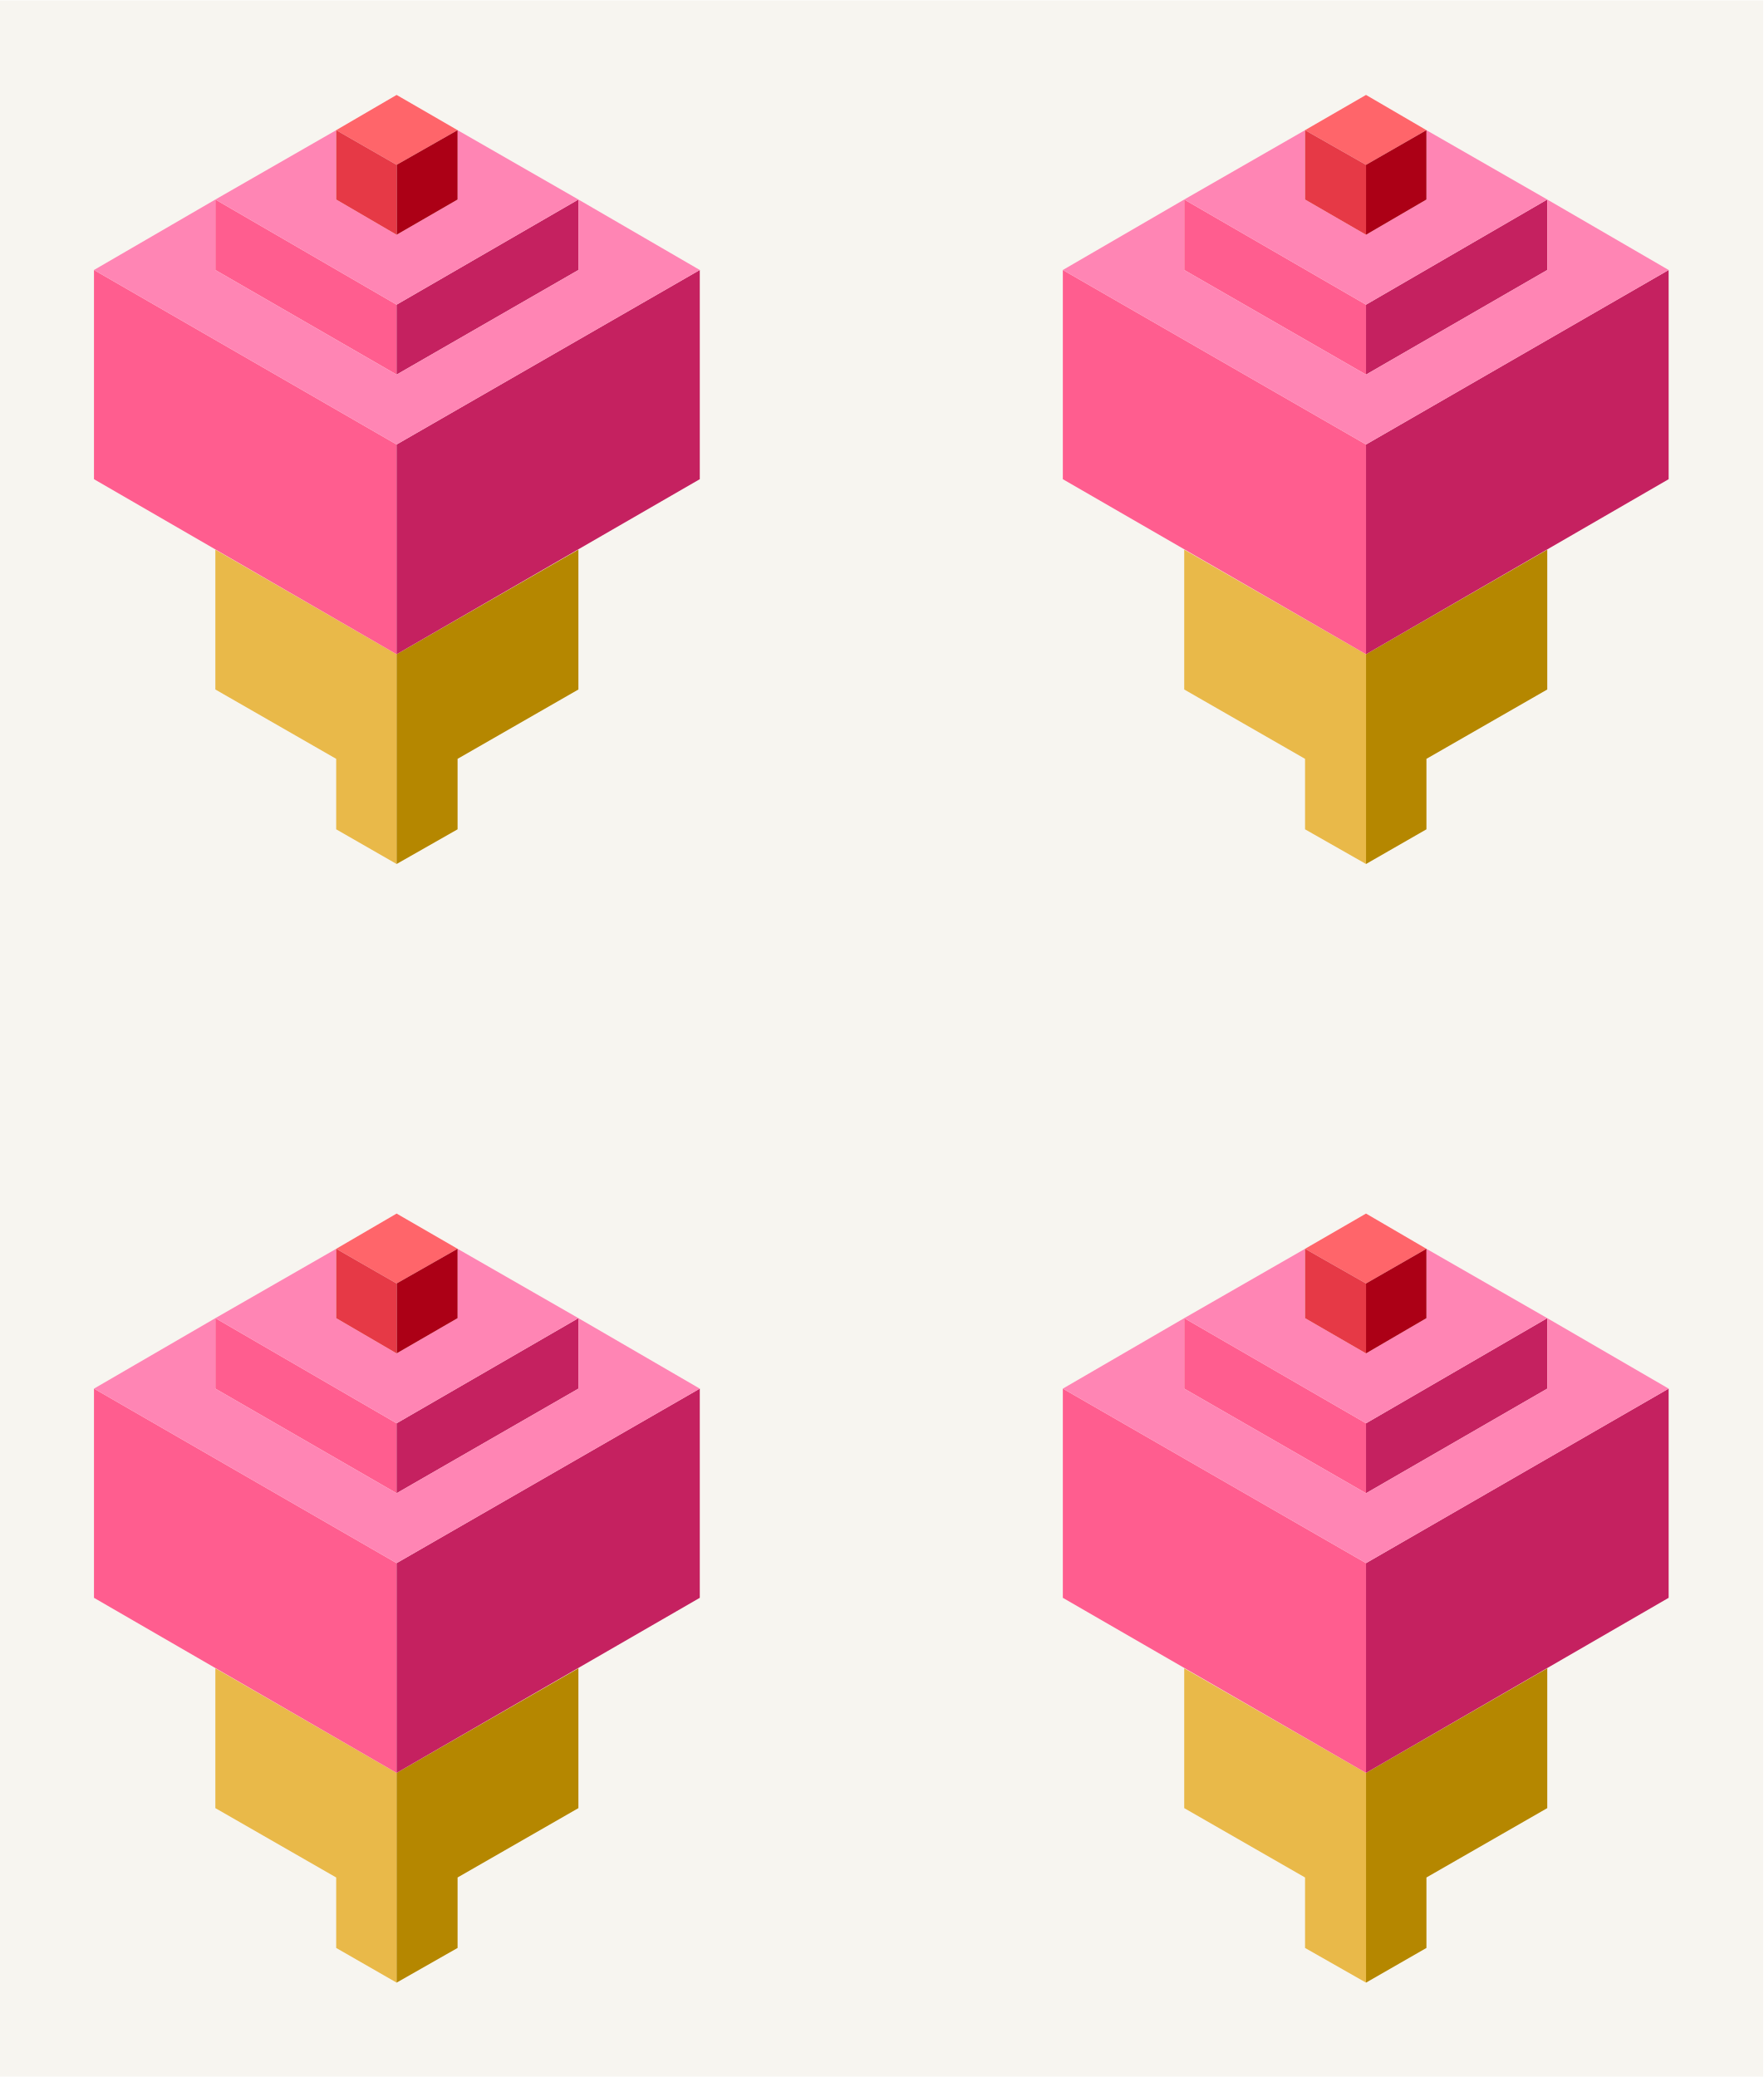
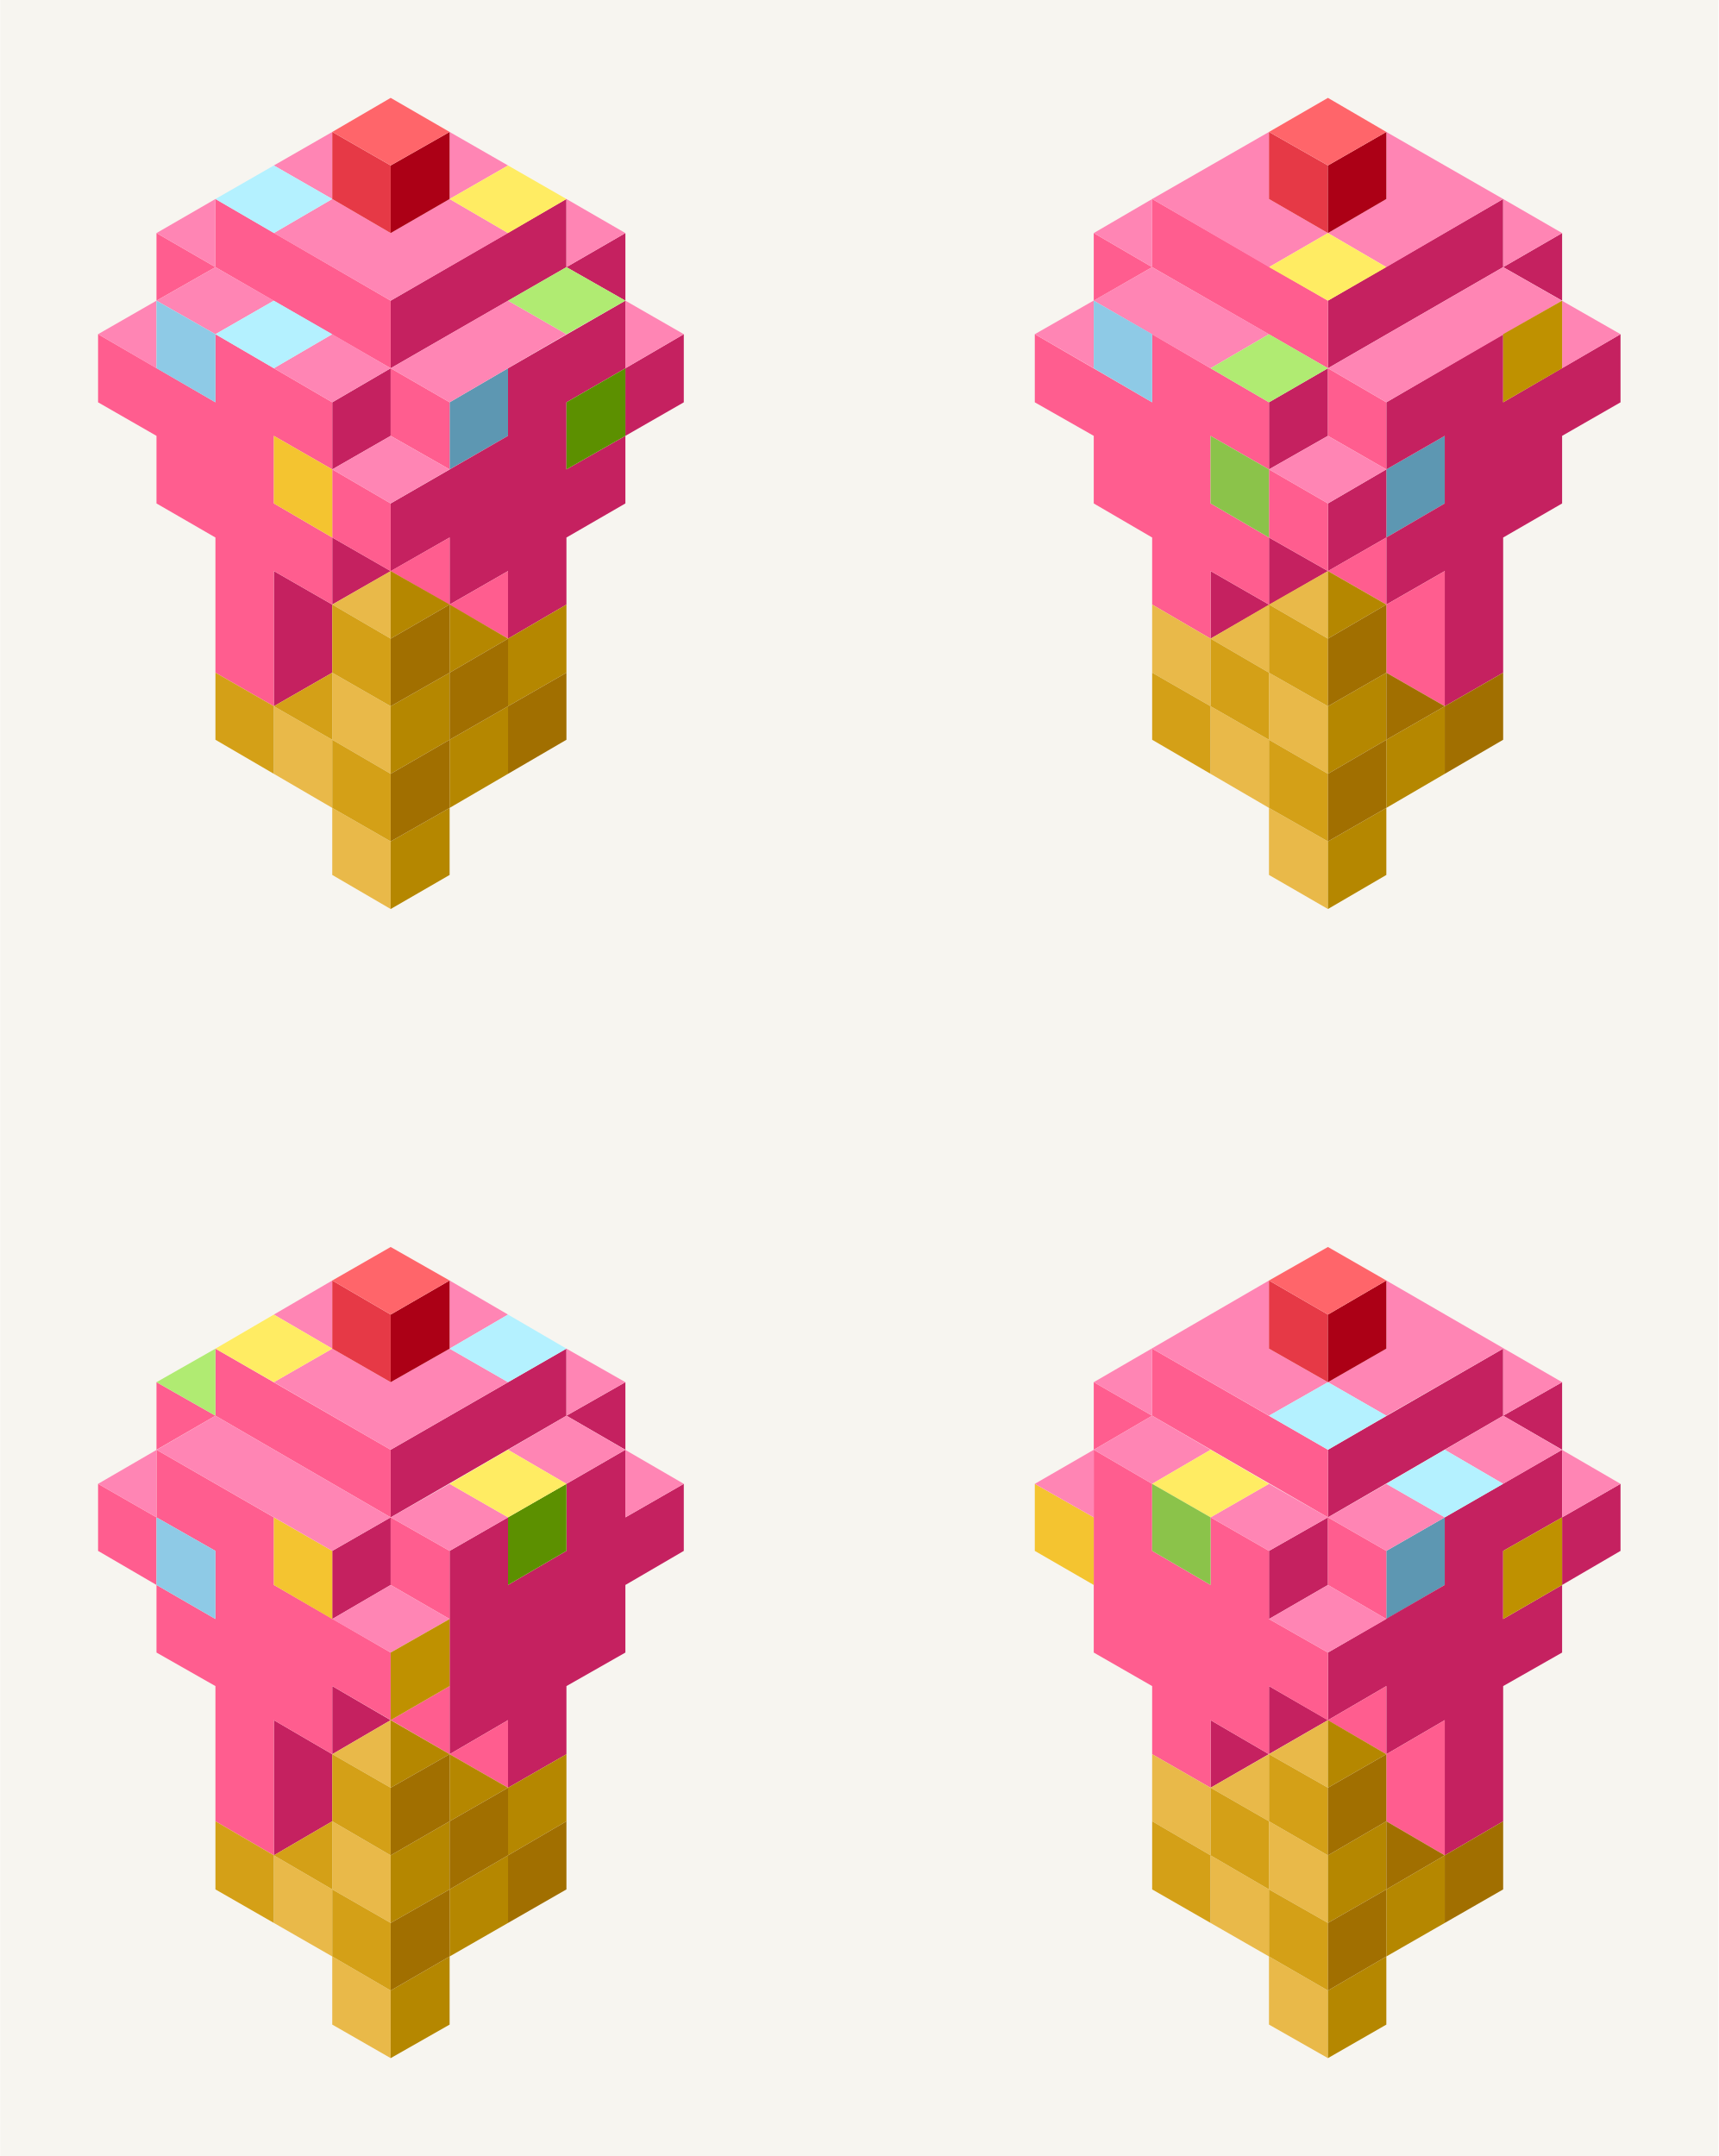
- <svg xmlns="http://www.w3.org/2000/svg" width="640" height="754" viewBox="-0.06 -0.044 3.152 3.712">
-   <rect x="-0.06" y="-0.044" width="3.152" height="3.712" fill="#f7f5f0" />
-   <path fill="#e9b949" d="M0.649 1.125L0.649 1.5L0.541 1.438L0.541 1.312L0.325 1.188L0.325 0.938ZM2.382 1.125L2.382 1.5L2.273 1.438L2.273 1.312L2.057 1.188L2.057 0.938ZM0.649 3.125L0.649 3.5L0.541 3.438L0.541 3.312L0.325 3.188L0.325 2.938ZM2.382 3.125L2.382 3.5L2.273 3.438L2.273 3.312L2.057 3.188L2.057 2.938Z" />
-   <path fill="#b58700" d="M0.649 1.125L0.974 0.938L0.974 1.188L0.758 1.312L0.758 1.438L0.649 1.5ZM2.382 1.125L2.706 0.938L2.706 1.188L2.49 1.312L2.49 1.438L2.382 1.5ZM0.649 3.125L0.974 2.938L0.974 3.188L0.758 3.312L0.758 3.438L0.649 3.5ZM2.382 3.125L2.706 2.938L2.706 3.188L2.49 3.312L2.49 3.438L2.382 3.5Z" />
-   <path fill="#ff5d8f" d="M0.649 0.75L0.649 1.125L0.108 0.812L0.108 0.438ZM0.325 0.312L0.649 0.5L0.649 0.625L0.325 0.438ZM2.382 0.75L2.382 1.125L1.84 0.812L1.84 0.438ZM2.057 0.312L2.382 0.5L2.382 0.625L2.057 0.438ZM0.649 2.75L0.649 3.125L0.108 2.812L0.108 2.438ZM0.325 2.312L0.649 2.5L0.649 2.625L0.325 2.438ZM2.382 2.75L2.382 3.125L1.84 2.812L1.84 2.438ZM2.057 2.312L2.382 2.5L2.382 2.625L2.057 2.438Z" />
-   <path fill="#c52160" d="M0.649 0.75L1.191 0.438L1.191 0.812L0.649 1.125ZM0.974 0.312L0.974 0.438L0.649 0.625L0.649 0.5ZM2.382 0.75L2.923 0.438L2.923 0.812L2.382 1.125ZM2.706 0.312L2.706 0.438L2.382 0.625L2.382 0.5ZM0.649 2.75L1.191 2.438L1.191 2.812L0.649 3.125ZM0.974 2.312L0.974 2.438L0.649 2.625L0.649 2.5ZM2.382 2.75L2.923 2.438L2.923 2.812L2.382 3.125ZM2.706 2.312L2.706 2.438L2.382 2.625L2.382 2.5Z" />
-   <path fill="#ff85b4" d="M0.649 0.75L0.108 0.438L0.325 0.312L0.325 0.438L0.649 0.625L0.974 0.438L0.974 0.312L1.191 0.438ZM0.758 0.188L0.974 0.312L0.649 0.5L0.325 0.312L0.541 0.188L0.541 0.312L0.649 0.375L0.758 0.312ZM2.382 0.75L1.84 0.438L2.057 0.312L2.057 0.438L2.382 0.625L2.706 0.438L2.706 0.312L2.923 0.438ZM2.49 0.188L2.706 0.312L2.382 0.5L2.057 0.312L2.273 0.188L2.273 0.312L2.382 0.375L2.49 0.312ZM0.649 2.75L0.108 2.438L0.325 2.312L0.325 2.438L0.649 2.625L0.974 2.438L0.974 2.312L1.191 2.438ZM0.758 2.188L0.974 2.312L0.649 2.5L0.325 2.312L0.541 2.188L0.541 2.312L0.649 2.375L0.758 2.312ZM2.382 2.75L1.84 2.438L2.057 2.312L2.057 2.438L2.382 2.625L2.706 2.438L2.706 2.312L2.923 2.438ZM2.49 2.188L2.706 2.312L2.382 2.5L2.057 2.312L2.273 2.188L2.273 2.312L2.382 2.375L2.49 2.312Z" />
-   <path fill="#ff656a" d="M0.541 0.188L0.649 0.125L0.758 0.188L0.649 0.25ZM2.273 0.188L2.382 0.125L2.49 0.188L2.382 0.25ZM0.541 2.188L0.649 2.125L0.758 2.188L0.649 2.25ZM2.273 2.188L2.382 2.125L2.49 2.188L2.382 2.25Z" />
-   <path fill="#ac0016" d="M0.649 0.25L0.758 0.188L0.758 0.312L0.649 0.375ZM2.382 0.25L2.49 0.188L2.49 0.312L2.382 0.375ZM0.649 2.25L0.758 2.188L0.758 2.312L0.649 2.375ZM2.382 2.25L2.49 2.188L2.49 2.312L2.382 2.375Z" />
-   <path fill="#e63946" d="M0.541 0.188L0.649 0.25L0.649 0.375L0.541 0.312ZM2.273 0.188L2.382 0.25L2.382 0.375L2.273 0.312ZM0.541 2.188L0.649 2.25L0.649 2.375L0.541 2.312ZM2.273 2.188L2.382 2.25L2.382 2.375L2.273 2.312Z" />
+ <svg xmlns="http://www.w3.org/2000/svg" width="640" height="803" viewBox="-0.073 -0.056 3.177 3.987">
+   <rect x="-0.073" y="-0.056" width="3.177" height="3.987" fill="#f7f5f0" />
+   <path fill="#5d97b2" d="M0.758 0.688L0.866 0.625L0.866 0.75L0.758 0.812ZM2.49 0.812L2.598 0.75L2.598 0.875L2.49 0.938ZM2.598 2.875L2.49 2.938L2.49 2.812L2.598 2.75Z" />
+   <path fill="#c52160" d="M0.866 0.75L0.866 0.625L1.083 0.5L0.974 0.438L1.083 0.375L1.083 0.625L1.191 0.562L1.191 0.688L1.083 0.75L1.083 0.625L0.974 0.688L0.974 0.812L1.083 0.75L1.083 0.875L0.974 0.938L0.974 1.062L0.866 1.125L0.866 1L0.758 1.062L0.758 0.938L0.541 1.062L0.541 1.188L0.433 1.25L0.433 1L0.541 1.062L0.541 0.938L0.649 1L0.649 0.875ZM0.541 0.688L0.649 0.625L0.649 0.5L0.974 0.312L0.974 0.438L0.649 0.625L0.649 0.75L0.541 0.812ZM2.49 0.938L2.165 1.125L2.165 1L2.273 1.062L2.273 0.938L2.382 1L2.382 0.875L2.49 0.812ZM2.49 0.938L2.598 0.875L2.598 0.75L2.49 0.812L2.49 0.688L2.706 0.562L2.706 0.688L2.923 0.562L2.923 0.688L2.815 0.75L2.815 0.875L2.706 0.938L2.706 1.188L2.598 1.25L2.598 1L2.49 1.062ZM2.273 0.688L2.382 0.625L2.382 0.5L2.706 0.312L2.706 0.438L2.815 0.375L2.815 0.5L2.706 0.438L2.382 0.625L2.382 0.75L2.273 0.812ZM0.433 3.125L0.541 3.188L0.541 3.062L0.649 3.125L0.541 3.188L0.541 3.312L0.433 3.375ZM0.866 3.125L0.758 3.188L0.758 2.812L0.866 2.75L0.866 2.875L0.974 2.812L0.974 2.688L1.083 2.625L0.974 2.562L1.083 2.5L1.083 2.75L1.191 2.688L1.191 2.812L1.083 2.875L1.083 3L0.974 3.062L0.974 3.188L0.866 3.25ZM0.541 2.812L0.649 2.75L0.649 2.625L0.974 2.438L0.974 2.562L0.649 2.75L0.649 2.875L0.541 2.938ZM2.165 3.125L2.273 3.188L2.273 3.062L2.382 3.125L2.165 3.25ZM2.273 2.812L2.382 2.75L2.382 2.625L2.706 2.438L2.706 2.562L2.815 2.5L2.815 2.625L2.706 2.562L2.382 2.75L2.382 2.875L2.273 2.938ZM2.598 2.875L2.598 2.75L2.815 2.625L2.815 2.75L2.923 2.688L2.923 2.812L2.815 2.875L2.815 2.75L2.706 2.812L2.706 2.938L2.815 2.875L2.815 3L2.706 3.062L2.706 3.312L2.598 3.375L2.598 3.125L2.49 3.188L2.49 3.062L2.382 3.125L2.382 3Z" />
+   <path fill="#ff5d8f" d="M0.541 0.688L0.541 0.812L0.649 0.875L0.649 1L0.758 0.938L0.758 1.062L0.866 1L0.866 1.125L0.541 0.938L0.541 1.062L0.433 1L0.433 1.25L0.325 1.188L0.325 0.938L0.216 0.875L0.216 0.75L0.108 0.688L0.108 0.562L0.325 0.688L0.325 0.562ZM0.433 0.75L0.433 0.875L0.541 0.938L0.541 0.812ZM0.649 0.625L0.325 0.438L0.216 0.5L0.216 0.375L0.325 0.438L0.325 0.312L0.649 0.5ZM0.649 0.625L0.758 0.688L0.758 0.812L0.649 0.75ZM2.49 1.062L2.382 1L2.49 0.938ZM2.49 1.062L2.598 1L2.598 1.25L2.49 1.188ZM2.382 0.625L2.057 0.438L1.949 0.5L1.949 0.375L2.057 0.438L2.057 0.312L2.382 0.5ZM2.382 0.625L2.49 0.688L2.49 0.812L2.382 0.75ZM2.273 0.688L2.273 0.812L2.382 0.875L2.382 1L2.273 0.938L2.273 1.062L2.165 1L2.165 1.125L2.057 1.062L2.057 0.938L1.949 0.875L1.949 0.75L1.84 0.688L1.84 0.562L2.057 0.688L2.057 0.562ZM2.273 0.812L2.165 0.75L2.165 0.875L2.273 0.938ZM0.325 3.062L0.216 3L0.216 2.875L0.108 2.812L0.108 2.688L0.216 2.75L0.216 2.875L0.325 2.938L0.325 2.812L0.216 2.75L0.216 2.5L0.325 2.562L0.216 2.625L0.433 2.75L0.433 2.875L0.649 3L0.649 3.125L0.758 3.062L0.758 3.188L0.541 3.062L0.541 3.188L0.433 3.125L0.433 3.375L0.325 3.312ZM0.758 3.188L0.866 3.125L0.866 3.25ZM0.649 2.75L0.325 2.562L0.325 2.438L0.649 2.625ZM0.649 2.75L0.758 2.812L0.758 2.938L0.649 2.875ZM2.165 2.75L2.273 2.812L2.273 2.938L2.382 3L2.382 3.125L2.49 3.062L2.49 3.188L2.598 3.125L2.598 3.375L2.49 3.312L2.49 3.188L2.273 3.062L2.273 3.188L2.165 3.125L2.165 3.25L2.057 3.188L2.057 3.062L1.949 3L1.949 2.5L2.057 2.562L1.949 2.625L2.057 2.688L2.057 2.812L2.165 2.875ZM2.382 2.75L2.057 2.562L2.057 2.438L2.382 2.625ZM2.382 2.75L2.49 2.812L2.49 2.938L2.382 2.875Z" />
+   <path fill="#f4c430" d="M0.433 0.75L0.541 0.812L0.541 0.938L0.433 0.875ZM0.541 2.812L0.541 2.938L0.433 2.875L0.433 2.75ZM1.84 2.688L1.949 2.75L1.949 2.875L1.84 2.812Z" />
+   <path fill="#e9b949" d="M0.649 1.25L0.649 1.375L0.541 1.312L0.541 1.438L0.433 1.375L0.433 1.25L0.541 1.312L0.541 1.188ZM0.541 1.438L0.649 1.5L0.649 1.625L0.541 1.562ZM0.541 1.062L0.649 1L0.649 1.125ZM2.382 1.25L2.382 1.375L2.273 1.312L2.273 1.438L2.165 1.375L2.165 1.25L2.273 1.312L2.273 1.188ZM2.273 1.438L2.382 1.5L2.382 1.625L2.273 1.562ZM2.273 1.062L2.273 1.188L2.165 1.125L2.165 1.25L2.057 1.188L2.057 1.062L2.165 1.125ZM2.273 1.062L2.382 1L2.382 1.125ZM0.649 3.375L0.649 3.5L0.541 3.438L0.541 3.562L0.433 3.5L0.433 3.375L0.541 3.438L0.541 3.312ZM0.541 3.562L0.649 3.625L0.649 3.75L0.541 3.688ZM0.541 3.188L0.649 3.125L0.649 3.25ZM2.382 3.375L2.382 3.5L2.273 3.438L2.273 3.562L2.165 3.5L2.165 3.375L2.273 3.438L2.273 3.312ZM2.273 3.562L2.382 3.625L2.382 3.75L2.273 3.688ZM2.273 3.188L2.273 3.312L2.165 3.25L2.165 3.375L2.057 3.312L2.057 3.188L2.165 3.25ZM2.273 3.188L2.382 3.125L2.382 3.25Z" />
+   <path fill="#b58700" d="M0.758 1.312L0.866 1.25L0.866 1.375L0.758 1.438ZM0.758 1.312L0.649 1.375L0.649 1.25L0.758 1.188ZM0.649 1.5L0.758 1.438L0.758 1.562L0.649 1.625ZM0.866 1.125L0.758 1.188L0.758 1.062ZM0.866 1.125L0.974 1.062L0.974 1.188L0.866 1.25ZM0.649 1L0.758 1.062L0.649 1.125ZM2.49 1.312L2.598 1.25L2.598 1.375L2.49 1.438ZM2.49 1.312L2.382 1.375L2.382 1.25L2.49 1.188ZM2.382 1.5L2.49 1.438L2.49 1.562L2.382 1.625ZM2.382 1L2.49 1.062L2.382 1.125ZM0.758 3.438L0.866 3.375L0.866 3.5L0.758 3.562ZM0.758 3.438L0.649 3.5L0.649 3.375L0.758 3.312ZM0.649 3.625L0.758 3.562L0.758 3.688L0.649 3.75ZM0.866 3.25L0.758 3.312L0.758 3.188ZM0.866 3.25L0.974 3.188L0.974 3.312L0.866 3.375ZM0.649 3.125L0.758 3.188L0.649 3.25ZM2.49 3.438L2.598 3.375L2.598 3.5L2.49 3.562ZM2.49 3.438L2.382 3.5L2.382 3.375L2.49 3.312ZM2.382 3.625L2.49 3.562L2.49 3.688L2.382 3.75ZM2.382 3.125L2.49 3.188L2.382 3.25Z" />
+   <path fill="#d4a017" d="M0.541 1.312L0.433 1.25L0.433 1.375L0.325 1.312L0.325 1.188L0.433 1.25L0.541 1.188ZM0.541 1.312L0.649 1.375L0.649 1.5L0.541 1.438ZM0.541 1.062L0.649 1.125L0.649 1.25L0.541 1.188ZM2.273 1.312L2.165 1.25L2.165 1.375L2.057 1.312L2.057 1.188L2.165 1.25L2.165 1.125L2.273 1.188ZM2.273 1.312L2.382 1.375L2.382 1.5L2.273 1.438ZM2.273 1.062L2.382 1.125L2.382 1.25L2.273 1.188ZM0.541 3.438L0.433 3.375L0.433 3.5L0.325 3.438L0.325 3.312L0.433 3.375L0.541 3.312ZM0.541 3.438L0.649 3.5L0.649 3.625L0.541 3.562ZM0.541 3.188L0.649 3.25L0.649 3.375L0.541 3.312ZM2.273 3.438L2.165 3.375L2.165 3.5L2.057 3.438L2.057 3.312L2.165 3.375L2.165 3.25L2.273 3.312ZM2.273 3.438L2.382 3.5L2.382 3.625L2.273 3.562ZM2.273 3.188L2.382 3.25L2.382 3.375L2.273 3.312Z" />
+   <path fill="#a16f00" d="M0.649 1.375L0.758 1.312L0.758 1.188L0.649 1.25L0.649 1.125L0.758 1.062L0.758 1.188L0.866 1.125L0.866 1.25L0.758 1.312L0.758 1.438L0.649 1.5ZM0.866 1.25L0.974 1.188L0.974 1.312L0.866 1.375ZM2.382 1.375L2.49 1.312L2.49 1.188L2.598 1.25L2.49 1.312L2.49 1.438L2.382 1.5ZM2.382 1.125L2.49 1.062L2.49 1.188L2.382 1.25ZM2.598 1.25L2.706 1.188L2.706 1.312L2.598 1.375ZM0.649 3.5L0.758 3.438L0.758 3.312L0.649 3.375L0.649 3.25L0.758 3.188L0.758 3.312L0.866 3.25L0.866 3.375L0.758 3.438L0.758 3.562L0.649 3.625ZM0.866 3.375L0.974 3.312L0.974 3.438L0.866 3.5ZM2.382 3.5L2.49 3.438L2.49 3.312L2.598 3.375L2.49 3.438L2.49 3.562L2.382 3.625ZM2.382 3.25L2.49 3.188L2.49 3.312L2.382 3.375ZM2.598 3.375L2.706 3.312L2.706 3.438L2.598 3.5Z" />
+   <path fill="#ff85b4" d="M0.541 0.812L0.649 0.75L0.758 0.812L0.649 0.875ZM0.866 0.5L0.974 0.562L0.758 0.688L0.649 0.625L0.541 0.688L0.433 0.625L0.541 0.562L0.649 0.625ZM0.649 0.375L0.758 0.312L0.758 0.188L0.866 0.25L0.758 0.312L0.866 0.375L0.649 0.5L0.433 0.375L0.541 0.312L0.433 0.25L0.541 0.188L0.541 0.312ZM1.083 0.5L1.191 0.562L1.083 0.625ZM0.216 0.5L0.216 0.625L0.108 0.562ZM0.216 0.5L0.325 0.438L0.216 0.375L0.325 0.312L0.325 0.438L0.433 0.5L0.325 0.562ZM0.974 0.312L1.083 0.375L0.974 0.438ZM2.273 0.812L2.382 0.75L2.49 0.812L2.382 0.875ZM2.706 0.438L2.706 0.312L2.815 0.375L2.706 0.438L2.923 0.562L2.815 0.625L2.815 0.5L2.49 0.688L2.382 0.625ZM2.165 0.625L1.949 0.5L1.949 0.625L1.84 0.562L2.057 0.438L1.949 0.375L2.057 0.312L2.057 0.438L2.273 0.562ZM2.382 0.375L2.273 0.438L2.057 0.312L2.273 0.188L2.273 0.312ZM2.382 0.375L2.49 0.312L2.49 0.188L2.706 0.312L2.49 0.438ZM0.541 2.938L0.649 2.875L0.758 2.938L0.649 3ZM0.649 2.75L0.541 2.812L0.216 2.625L0.216 2.75L0.108 2.688L0.325 2.562ZM0.649 2.75L0.758 2.688L0.866 2.75L0.758 2.812ZM0.649 2.5L0.758 2.438L0.758 2.312L0.866 2.375L0.758 2.438L0.866 2.5L0.649 2.625L0.433 2.5L0.541 2.438L0.433 2.375L0.541 2.312L0.541 2.438ZM0.866 2.625L0.974 2.562L0.974 2.438L1.083 2.5L0.974 2.562L1.191 2.688L1.083 2.75L1.083 2.625L0.974 2.688ZM2.273 2.938L2.382 2.875L2.49 2.938L2.382 3ZM2.165 2.75L2.273 2.688L2.382 2.75L2.49 2.688L2.598 2.75L2.49 2.812L2.382 2.75L2.273 2.812ZM2.382 2.5L2.273 2.562L2.057 2.438L2.057 2.562L1.949 2.5L2.273 2.312L2.273 2.438ZM2.382 2.5L2.49 2.438L2.49 2.312L2.815 2.5L2.706 2.562L2.706 2.438L2.49 2.562ZM2.598 2.625L2.706 2.562L2.923 2.688L2.815 2.75L2.815 2.625L2.706 2.688ZM1.949 2.625L1.949 2.75L1.84 2.688ZM1.949 2.625L2.057 2.562L2.165 2.625L2.057 2.688Z" />
+   <path fill="#5c9000" d="M0.974 0.688L1.083 0.625L1.083 0.75L0.974 0.812ZM0.974 2.812L0.866 2.875L0.866 2.75L0.974 2.688Z" />
+   <path fill="#b4f1ff" d="M0.325 0.562L0.433 0.5L0.541 0.562L0.433 0.625ZM0.325 0.312L0.433 0.25L0.541 0.312L0.433 0.375ZM0.758 2.438L0.866 2.375L0.974 2.438L0.866 2.5ZM2.49 2.688L2.598 2.625L2.706 2.688L2.598 2.75ZM2.273 2.562L2.382 2.5L2.49 2.562L2.382 2.625Z" />
+   <path fill="#8ecae6" d="M0.325 0.562L0.325 0.688L0.216 0.625L0.216 0.5ZM2.057 0.562L2.057 0.688L1.949 0.625L1.949 0.5ZM0.325 2.812L0.325 2.938L0.216 2.875L0.216 2.75Z" />
+   <path fill="#e63946" d="M0.649 0.25L0.649 0.375L0.541 0.312L0.541 0.188ZM2.382 0.25L2.382 0.375L2.273 0.312L2.273 0.188ZM0.649 2.375L0.649 2.5L0.541 2.438L0.541 2.312ZM2.382 2.375L2.382 2.5L2.273 2.438L2.273 2.312Z" />
+   <path fill="#ac0016" d="M0.758 0.312L0.649 0.375L0.649 0.25L0.758 0.188ZM2.49 0.312L2.382 0.375L2.382 0.25L2.49 0.188ZM0.758 2.438L0.649 2.5L0.649 2.375L0.758 2.312ZM2.49 2.438L2.382 2.5L2.382 2.375L2.49 2.312Z" />
+   <path fill="#b0eb72" d="M0.866 0.5L0.974 0.438L1.083 0.5L0.974 0.562ZM2.165 0.625L2.273 0.562L2.382 0.625L2.273 0.688ZM0.216 2.5L0.325 2.438L0.325 2.562Z" />
+   <path fill="#ffec63" d="M0.758 0.312L0.866 0.25L0.974 0.312L0.866 0.375ZM2.273 0.438L2.382 0.375L2.49 0.438L2.382 0.5ZM0.758 2.688L0.866 2.625L0.974 2.688L0.866 2.75ZM0.325 2.438L0.433 2.375L0.541 2.438L0.433 2.5ZM2.057 2.688L2.165 2.625L2.273 2.688L2.165 2.75Z" />
+   <path fill="#ff656a" d="M0.541 0.188L0.649 0.125L0.758 0.188L0.649 0.25ZM2.273 0.188L2.382 0.125L2.49 0.188L2.382 0.25ZM0.541 2.312L0.649 2.25L0.758 2.312L0.649 2.375ZM2.273 2.312L2.382 2.25L2.49 2.312L2.382 2.375Z" />
+   <path fill="#8bc34a" d="M2.165 0.75L2.273 0.812L2.273 0.938L2.165 0.875ZM2.165 2.75L2.165 2.875L2.057 2.812L2.057 2.688Z" />
+   <path fill="#bf9100" d="M2.815 0.625L2.706 0.688L2.706 0.562L2.815 0.5ZM0.649 3L0.758 2.938L0.758 3.062L0.649 3.125ZM2.706 2.812L2.815 2.75L2.815 2.875L2.706 2.938Z" />
</svg>
